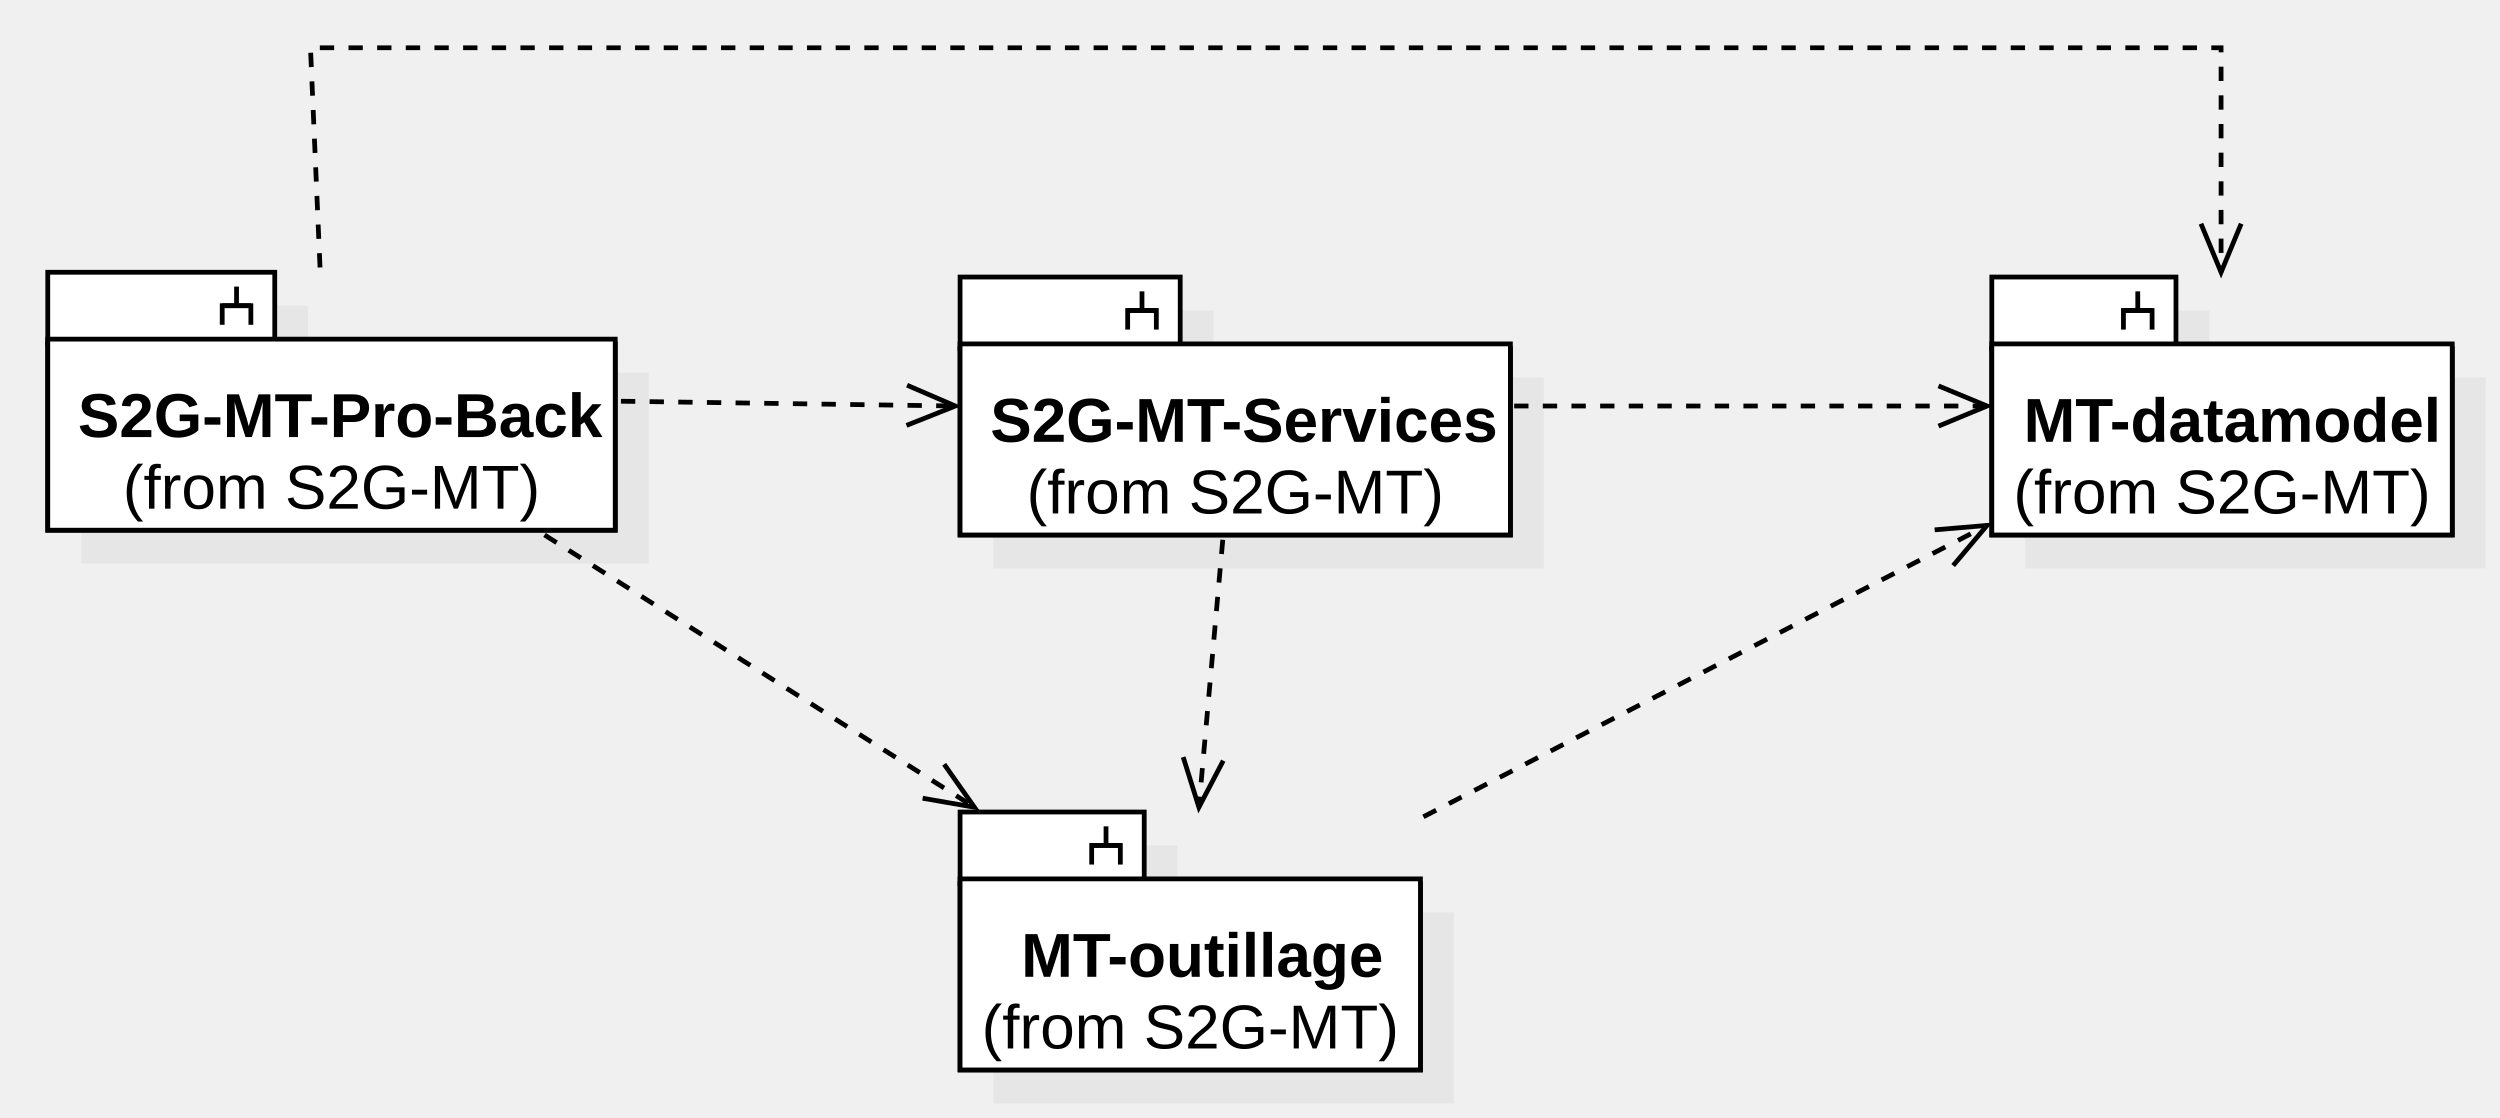
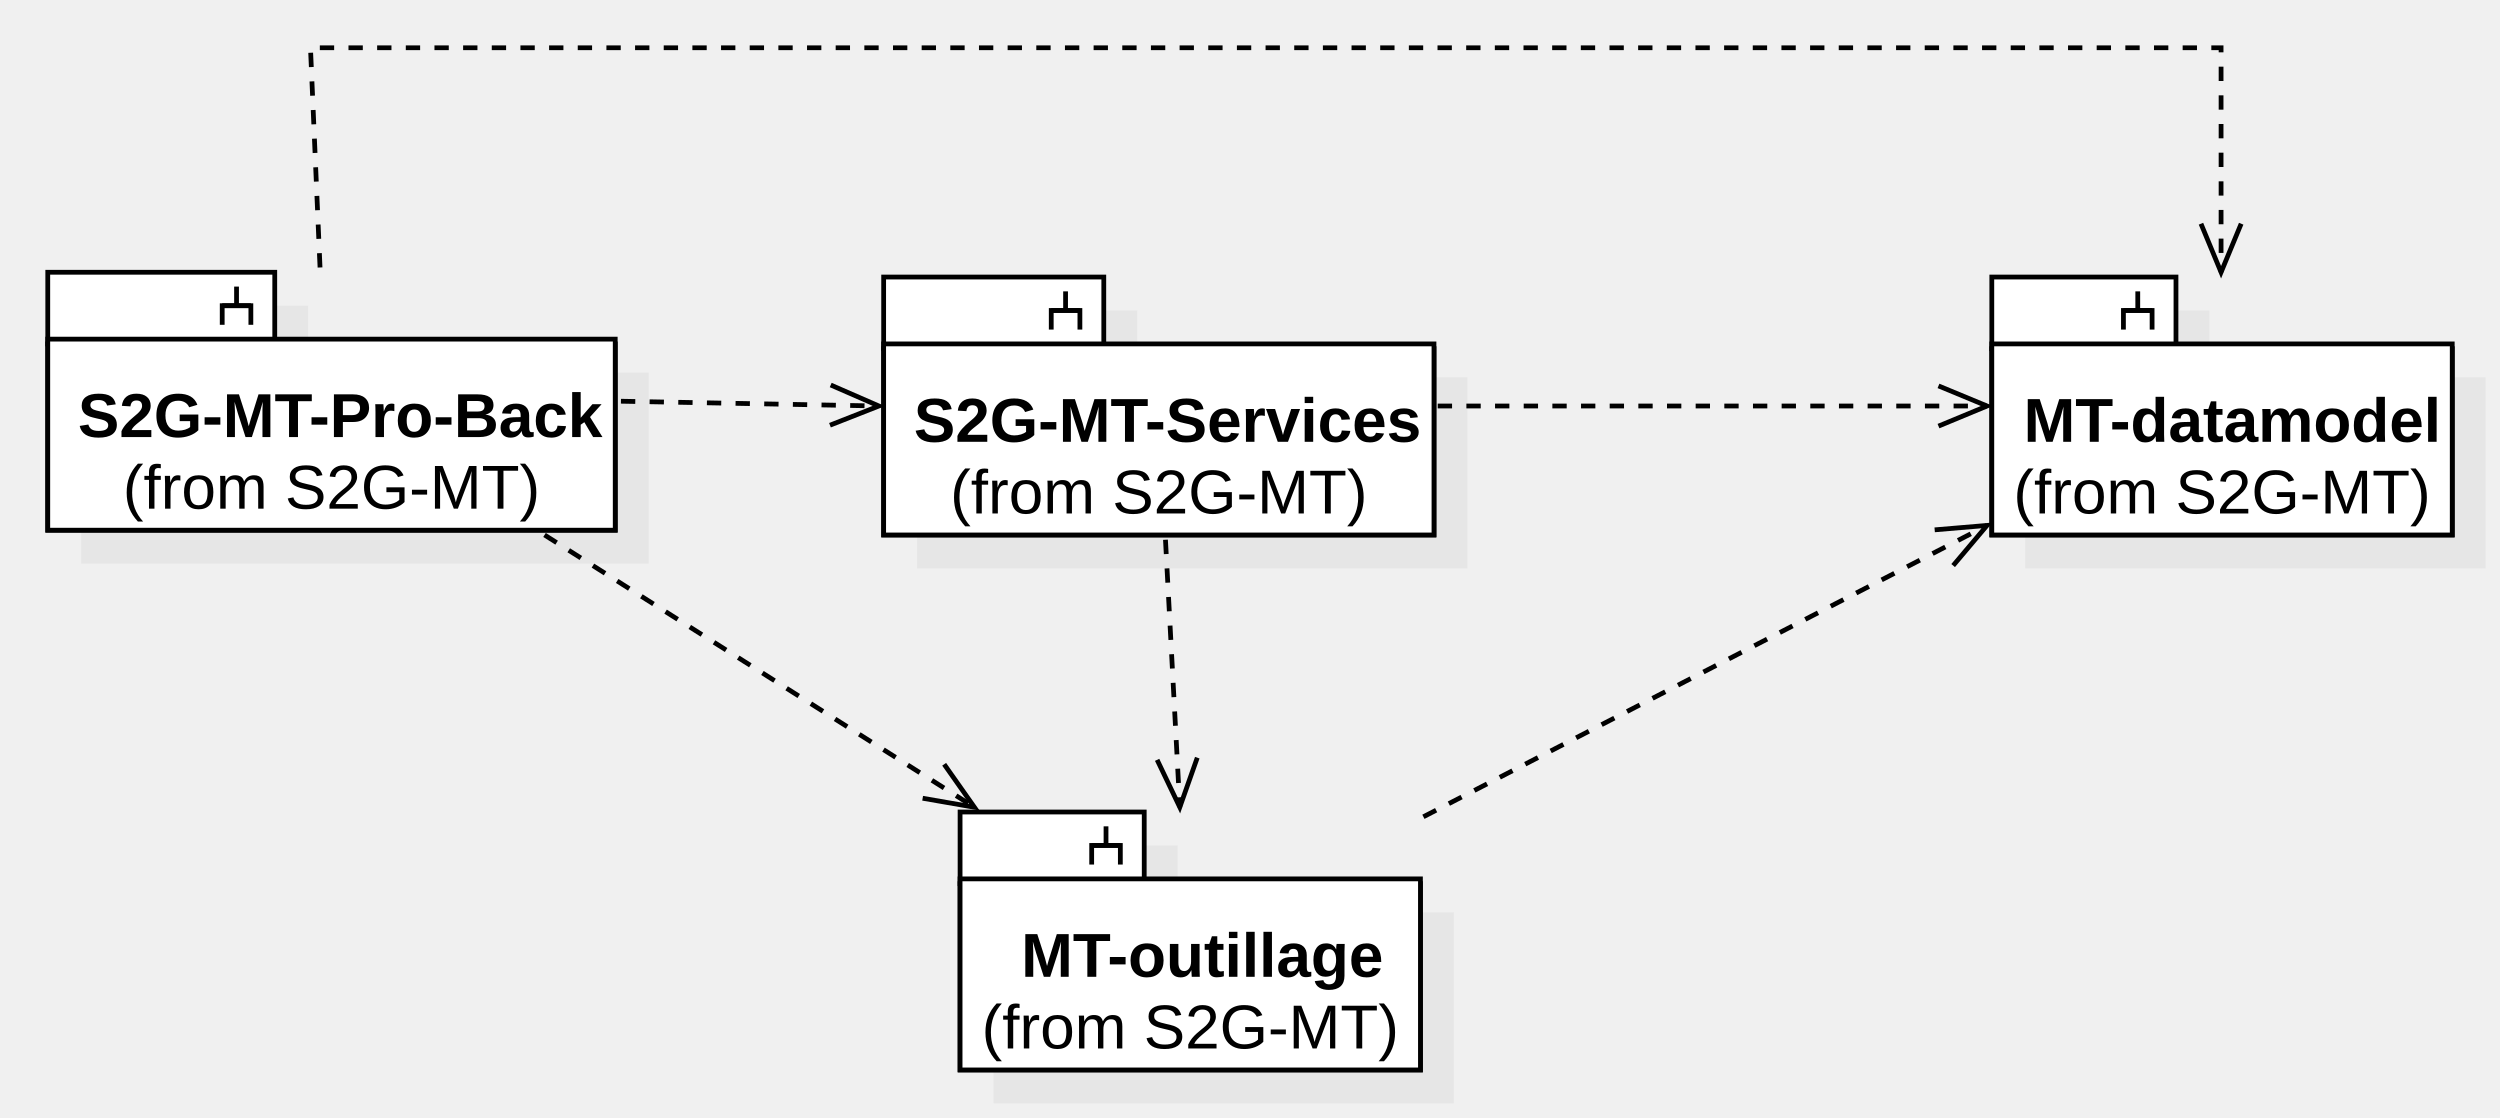
<svg xmlns="http://www.w3.org/2000/svg" version="1.1" width="523.395" height="234">
  <defs />
  <g>
    <g transform="translate(-407,-294) scale(1,1)">
      <rect fill="#C0C0C0" stroke="none" x="424" y="358" width="47.521" height="15" opacity="0.2" />
    </g>
    <g transform="translate(-407,-294) scale(1,1)">
      <rect fill="#C0C0C0" stroke="none" x="424" y="372" width="118.802" height="40" opacity="0.2" />
    </g>
    <g transform="translate(-407,-294) scale(1,1)">
      <rect fill="#ffffff" stroke="none" x="417" y="366" width="118.802" height="39" />
    </g>
    <g transform="translate(-407,-294) scale(1,1)">
      <path fill="none" stroke="#000000" d="M 417 366 L 535.802 366 L 535.802 405 L 417 405 L 417 366 Z Z" stroke-miterlimit="10" />
    </g>
    <g transform="translate(-407,-294) scale(1,1)">
      <rect fill="#ffffff" stroke="none" x="417" y="351" width="47.521" height="15" />
    </g>
    <g transform="translate(-407,-294) scale(1,1)">
      <path fill="none" stroke="#000000" d="M 417 351 L 464.521 351 L 464.521 366 L 417 366 L 417 351 Z Z" stroke-miterlimit="10" />
    </g>
    <g transform="translate(-407,-294) scale(1,1)">
      <rect fill="#ffffff" stroke="none" x="417" y="365" width="118.802" height="40" />
    </g>
    <g transform="translate(-407,-294) scale(1,1)">
      <path fill="none" stroke="#000000" d="M 417 365 L 535.802 365 L 535.802 405 L 417 405 L 417 365 Z Z" stroke-miterlimit="10" />
    </g>
    <g transform="translate(-407,-294) scale(1,1)">
      <path fill="none" stroke="#000000" d="M 456.521 354 L 456.521 358" stroke-miterlimit="10" />
    </g>
    <g transform="translate(-407,-294) scale(1,1)">
      <path fill="none" stroke="#000000" d="M 453.521 362 L 453.521 358 L 459.521 358" stroke-miterlimit="10" />
    </g>
    <g transform="translate(-407,-294) scale(1,1)">
      <path fill="none" stroke="#000000" d="M 459.521 362 L 459.521 358 L 453.521 358" stroke-miterlimit="10" />
    </g>
    <g transform="translate(-407,-294) scale(1,1)">
      <g>
        <path fill="none" stroke="none" />
        <text fill="#000000" stroke="none" font-family="Arial" font-size="13px" font-style="normal" font-weight="bold" text-decoration="none" x="423.309" y="385.5">S2G-MT-Pro-Back</text>
      </g>
    </g>
    <g transform="translate(-407,-294) scale(1,1)">
      <g>
        <path fill="none" stroke="none" />
        <text fill="#000000" stroke="none" font-family="Arial" font-size="13px" font-style="normal" font-weight="normal" text-decoration="none" x="432.71" y="400.5">(from S2G-MT)</text>
      </g>
    </g>
    <g transform="translate(-407,-294) scale(1,1)">
-       <rect fill="#C0C0C0" stroke="none" x="615" y="359" width="46.086" height="15" opacity="0.2" />
-     </g>
-     <g transform="translate(-407,-294) scale(1,1)">
-       <rect fill="#C0C0C0" stroke="none" x="615" y="373" width="115.215" height="40" opacity="0.2" />
-     </g>
-     <g transform="translate(-407,-294) scale(1,1)">
-       <rect fill="#ffffff" stroke="none" x="608" y="367" width="115.215" height="39" />
-     </g>
-     <g transform="translate(-407,-294) scale(1,1)">
-       <path fill="none" stroke="#000000" d="M 608 367 L 723.215 367 L 723.215 406 L 608 406 L 608 367 Z Z" stroke-miterlimit="10" />
-     </g>
-     <g transform="translate(-407,-294) scale(1,1)">
-       <rect fill="#ffffff" stroke="none" x="608" y="352" width="46.086" height="15" />
-     </g>
-     <g transform="translate(-407,-294) scale(1,1)">
-       <path fill="none" stroke="#000000" d="M 608 352 L 654.086 352 L 654.086 367 L 608 367 L 608 352 Z Z" stroke-miterlimit="10" />
-     </g>
-     <g transform="translate(-407,-294) scale(1,1)">
-       <rect fill="#ffffff" stroke="none" x="608" y="366" width="115.215" height="40" />
-     </g>
-     <g transform="translate(-407,-294) scale(1,1)">
-       <path fill="none" stroke="#000000" d="M 608 366 L 723.215 366 L 723.215 406 L 608 406 L 608 366 Z Z" stroke-miterlimit="10" />
-     </g>
-     <g transform="translate(-407,-294) scale(1,1)">
-       <path fill="none" stroke="#000000" d="M 646.086 355 L 646.086 359" stroke-miterlimit="10" />
-     </g>
-     <g transform="translate(-407,-294) scale(1,1)">
-       <path fill="none" stroke="#000000" d="M 643.086 363 L 643.086 359 L 649.086 359" stroke-miterlimit="10" />
-     </g>
-     <g transform="translate(-407,-294) scale(1,1)">
-       <path fill="none" stroke="#000000" d="M 649.086 363 L 649.086 359 L 643.086 359" stroke-miterlimit="10" />
-     </g>
-     <g transform="translate(-407,-294) scale(1,1)">
-       <g>
-         <path fill="none" stroke="none" />
-         <text fill="#000000" stroke="none" font-family="Arial" font-size="13px" font-style="normal" font-weight="bold" text-decoration="none" x="614.322" y="386.5">S2G-MT-Services</text>
-       </g>
-     </g>
-     <g transform="translate(-407,-294) scale(1,1)">
-       <g>
-         <path fill="none" stroke="none" />
-         <text fill="#000000" stroke="none" font-family="Arial" font-size="13px" font-style="normal" font-weight="normal" text-decoration="none" x="621.917" y="401.5">(from S2G-MT)</text>
+       <rect fill="#C0C0C0" stroke="none" x="599" y="359" width="46.086" height="15" opacity="0.2" />
+     </g>
+     <g transform="translate(-407,-294) scale(1,1)">
+       <rect fill="#C0C0C0" stroke="none" x="599" y="373" width="115.215" height="40" opacity="0.2" />
+     </g>
+     <g transform="translate(-407,-294) scale(1,1)">
+       <rect fill="#ffffff" stroke="none" x="592" y="367" width="115.215" height="39" />
+     </g>
+     <g transform="translate(-407,-294) scale(1,1)">
+       <path fill="none" stroke="#000000" d="M 592 367 L 707.215 367 L 707.215 406 L 592 406 L 592 367 Z Z" stroke-miterlimit="10" />
+     </g>
+     <g transform="translate(-407,-294) scale(1,1)">
+       <rect fill="#ffffff" stroke="none" x="592" y="352" width="46.086" height="15" />
+     </g>
+     <g transform="translate(-407,-294) scale(1,1)">
+       <path fill="none" stroke="#000000" d="M 592 352 L 638.086 352 L 638.086 367 L 592 367 L 592 352 Z Z" stroke-miterlimit="10" />
+     </g>
+     <g transform="translate(-407,-294) scale(1,1)">
+       <rect fill="#ffffff" stroke="none" x="592" y="366" width="115.215" height="40" />
+     </g>
+     <g transform="translate(-407,-294) scale(1,1)">
+       <path fill="none" stroke="#000000" d="M 592 366 L 707.215 366 L 707.215 406 L 592 406 L 592 366 Z Z" stroke-miterlimit="10" />
+     </g>
+     <g transform="translate(-407,-294) scale(1,1)">
+       <path fill="none" stroke="#000000" d="M 630.086 355 L 630.086 359" stroke-miterlimit="10" />
+     </g>
+     <g transform="translate(-407,-294) scale(1,1)">
+       <path fill="none" stroke="#000000" d="M 627.086 363 L 627.086 359 L 633.086 359" stroke-miterlimit="10" />
+     </g>
+     <g transform="translate(-407,-294) scale(1,1)">
+       <path fill="none" stroke="#000000" d="M 633.086 363 L 633.086 359 L 627.086 359" stroke-miterlimit="10" />
+     </g>
+     <g transform="translate(-407,-294) scale(1,1)">
+       <g>
+         <path fill="none" stroke="none" />
+         <text fill="#000000" stroke="none" font-family="Arial" font-size="13px" font-style="normal" font-weight="bold" text-decoration="none" x="598.322" y="386.5">S2G-MT-Services</text>
+       </g>
+     </g>
+     <g transform="translate(-407,-294) scale(1,1)">
+       <g>
+         <path fill="none" stroke="none" />
+         <text fill="#000000" stroke="none" font-family="Arial" font-size="13px" font-style="normal" font-weight="normal" text-decoration="none" x="605.917" y="401.5">(from S2G-MT)</text>
      </g>
    </g>
    <g transform="translate(-407,-294) scale(1,1)">
      <rect fill="#C0C0C0" stroke="none" x="831" y="359" width="38.558" height="15" opacity="0.2" />
    </g>
    <g transform="translate(-407,-294) scale(1,1)">
      <rect fill="#C0C0C0" stroke="none" x="831" y="373" width="96.395" height="40" opacity="0.2" />
    </g>
    <g transform="translate(-407,-294) scale(1,1)">
      <rect fill="#ffffff" stroke="none" x="824" y="367" width="96.395" height="39" />
    </g>
    <g transform="translate(-407,-294) scale(1,1)">
      <path fill="none" stroke="#000000" d="M 824 367 L 920.395 367 L 920.395 406 L 824 406 L 824 367 Z Z" stroke-miterlimit="10" />
    </g>
    <g transform="translate(-407,-294) scale(1,1)">
      <rect fill="#ffffff" stroke="none" x="824" y="352" width="38.558" height="15" />
    </g>
    <g transform="translate(-407,-294) scale(1,1)">
      <path fill="none" stroke="#000000" d="M 824 352 L 862.558 352 L 862.558 367 L 824 367 L 824 352 Z Z" stroke-miterlimit="10" />
    </g>
    <g transform="translate(-407,-294) scale(1,1)">
      <rect fill="#ffffff" stroke="none" x="824" y="366" width="96.395" height="40" />
    </g>
    <g transform="translate(-407,-294) scale(1,1)">
      <path fill="none" stroke="#000000" d="M 824 366 L 920.395 366 L 920.395 406 L 824 406 L 824 366 Z Z" stroke-miterlimit="10" />
    </g>
    <g transform="translate(-407,-294) scale(1,1)">
      <path fill="none" stroke="#000000" d="M 854.558 355 L 854.558 359" stroke-miterlimit="10" />
    </g>
    <g transform="translate(-407,-294) scale(1,1)">
      <path fill="none" stroke="#000000" d="M 851.558 363 L 851.558 359 L 857.558 359" stroke-miterlimit="10" />
    </g>
    <g transform="translate(-407,-294) scale(1,1)">
      <path fill="none" stroke="#000000" d="M 857.558 363 L 857.558 359 L 851.558 359" stroke-miterlimit="10" />
    </g>
    <g transform="translate(-407,-294) scale(1,1)">
      <g>
        <path fill="none" stroke="none" />
        <text fill="#000000" stroke="none" font-family="Arial" font-size="13px" font-style="normal" font-weight="bold" text-decoration="none" x="830.652" y="386.5">MT-datamodel</text>
      </g>
    </g>
    <g transform="translate(-407,-294) scale(1,1)">
      <g>
        <path fill="none" stroke="none" />
        <text fill="#000000" stroke="none" font-family="Arial" font-size="13px" font-style="normal" font-weight="normal" text-decoration="none" x="828.506" y="401.5">(from S2G-MT)</text>
      </g>
    </g>
    <g transform="translate(-407,-294) scale(1,1)">
      <path fill="none" stroke="#000000" d="M 474 350 L 472 304 L 872 304 L 872 351" stroke-miterlimit="10" stroke-dasharray="3" />
    </g>
    <g transform="translate(-407,-294) scale(1,1)">
      <path fill="none" stroke="#000000" d="M 867.79 340.837 L 872 351 L 876.21 340.837" stroke-miterlimit="10" />
    </g>
    <g transform="translate(-407,-294) scale(1,1)">
-       <path fill="none" stroke="#000000" d="M 724 379 L 823 379" stroke-miterlimit="10" stroke-dasharray="3" />
+       <path fill="none" stroke="#000000" d="M 708 379 L 823 379" stroke-miterlimit="10" stroke-dasharray="3" />
    </g>
    <g transform="translate(-407,-294) scale(1,1)">
      <path fill="none" stroke="#000000" d="M 812.837 383.21 L 823 379 L 812.837 374.79" stroke-miterlimit="10" />
    </g>
    <g transform="translate(-407,-294) scale(1,1)">
      <rect fill="#C0C0C0" stroke="none" x="615" y="471" width="38.553" height="15" opacity="0.2" />
    </g>
    <g transform="translate(-407,-294) scale(1,1)">
      <rect fill="#C0C0C0" stroke="none" x="615" y="485" width="96.382" height="40" opacity="0.2" />
    </g>
    <g transform="translate(-407,-294) scale(1,1)">
      <rect fill="#ffffff" stroke="none" x="608" y="479" width="96.382" height="39" />
    </g>
    <g transform="translate(-407,-294) scale(1,1)">
      <path fill="none" stroke="#000000" d="M 608 479 L 704.382 479 L 704.382 518 L 608 518 L 608 479 Z Z" stroke-miterlimit="10" />
    </g>
    <g transform="translate(-407,-294) scale(1,1)">
      <rect fill="#ffffff" stroke="none" x="608" y="464" width="38.553" height="15" />
    </g>
    <g transform="translate(-407,-294) scale(1,1)">
      <path fill="none" stroke="#000000" d="M 608 464 L 646.553 464 L 646.553 479 L 608 479 L 608 464 Z Z" stroke-miterlimit="10" />
    </g>
    <g transform="translate(-407,-294) scale(1,1)">
      <rect fill="#ffffff" stroke="none" x="608" y="478" width="96.382" height="40" />
    </g>
    <g transform="translate(-407,-294) scale(1,1)">
      <path fill="none" stroke="#000000" d="M 608 478 L 704.382 478 L 704.382 518 L 608 518 L 608 478 Z Z" stroke-miterlimit="10" />
    </g>
    <g transform="translate(-407,-294) scale(1,1)">
      <path fill="none" stroke="#000000" d="M 638.553 467 L 638.553 471" stroke-miterlimit="10" />
    </g>
    <g transform="translate(-407,-294) scale(1,1)">
      <path fill="none" stroke="#000000" d="M 635.553 475 L 635.553 471 L 641.553 471" stroke-miterlimit="10" />
    </g>
    <g transform="translate(-407,-294) scale(1,1)">
      <path fill="none" stroke="#000000" d="M 641.553 475 L 641.553 471 L 635.553 471" stroke-miterlimit="10" />
    </g>
    <g transform="translate(-407,-294) scale(1,1)">
      <g>
        <path fill="none" stroke="none" />
        <text fill="#000000" stroke="none" font-family="Arial" font-size="13px" font-style="normal" font-weight="bold" text-decoration="none" x="620.787" y="498.5">MT-outillage</text>
      </g>
    </g>
    <g transform="translate(-407,-294) scale(1,1)">
      <g>
        <path fill="none" stroke="none" />
        <text fill="#000000" stroke="none" font-family="Arial" font-size="13px" font-style="normal" font-weight="normal" text-decoration="none" x="612.5" y="513.5">(from S2G-MT)</text>
      </g>
    </g>
    <g transform="translate(-407,-294) scale(1,1)">
      <path fill="none" stroke="#000000" d="M 521 406 L 611 463" stroke-miterlimit="10" stroke-dasharray="3" />
    </g>
    <g transform="translate(-407,-294) scale(1,1)">
      <path fill="none" stroke="#000000" d="M 600.162 461.119 L 611 463 L 604.667 454.006" stroke-miterlimit="10" />
    </g>
    <g transform="translate(-407,-294) scale(1,1)">
-       <path fill="none" stroke="#000000" d="M 663 407 L 658 463" stroke-miterlimit="10" stroke-dasharray="3" />
-     </g>
-     <g transform="translate(-407,-294) scale(1,1)">
-       <path fill="none" stroke="#000000" d="M 654.711 452.503 L 658 463 L 663.097 453.252" stroke-miterlimit="10" />
+       <path fill="none" stroke="#000000" d="M 651 407 L 654 463" stroke-miterlimit="10" stroke-dasharray="3" />
+     </g>
+     <g transform="translate(-407,-294) scale(1,1)">
+       <path fill="none" stroke="#000000" d="M 649.253 453.077 L 654 463 L 657.66 452.627" stroke-miterlimit="10" />
    </g>
    <g transform="translate(-407,-294) scale(1,1)">
      <path fill="none" stroke="#000000" d="M 705 465 L 823 404" stroke-miterlimit="10" stroke-dasharray="3" />
    </g>
    <g transform="translate(-407,-294) scale(1,1)">
      <path fill="none" stroke="#000000" d="M 815.905 412.406 L 823 404 L 812.039 404.927" stroke-miterlimit="10" />
    </g>
    <g transform="translate(-407,-294) scale(1,1)">
-       <path fill="none" stroke="#000000" d="M 537 378 L 607 379" stroke-miterlimit="10" stroke-dasharray="3" />
-     </g>
-     <g transform="translate(-407,-294) scale(1,1)">
-       <path fill="none" stroke="#000000" d="M 596.778 383.064 L 607 379 L 596.898 374.646" stroke-miterlimit="10" />
+       <path fill="none" stroke="#000000" d="M 537 378 L 591 379" stroke-miterlimit="10" stroke-dasharray="3" />
+     </g>
+     <g transform="translate(-407,-294) scale(1,1)">
+       <path fill="none" stroke="#000000" d="M 580.761 383.021 L 591 379 L 580.917 374.603" stroke-miterlimit="10" />
    </g>
  </g>
</svg>
